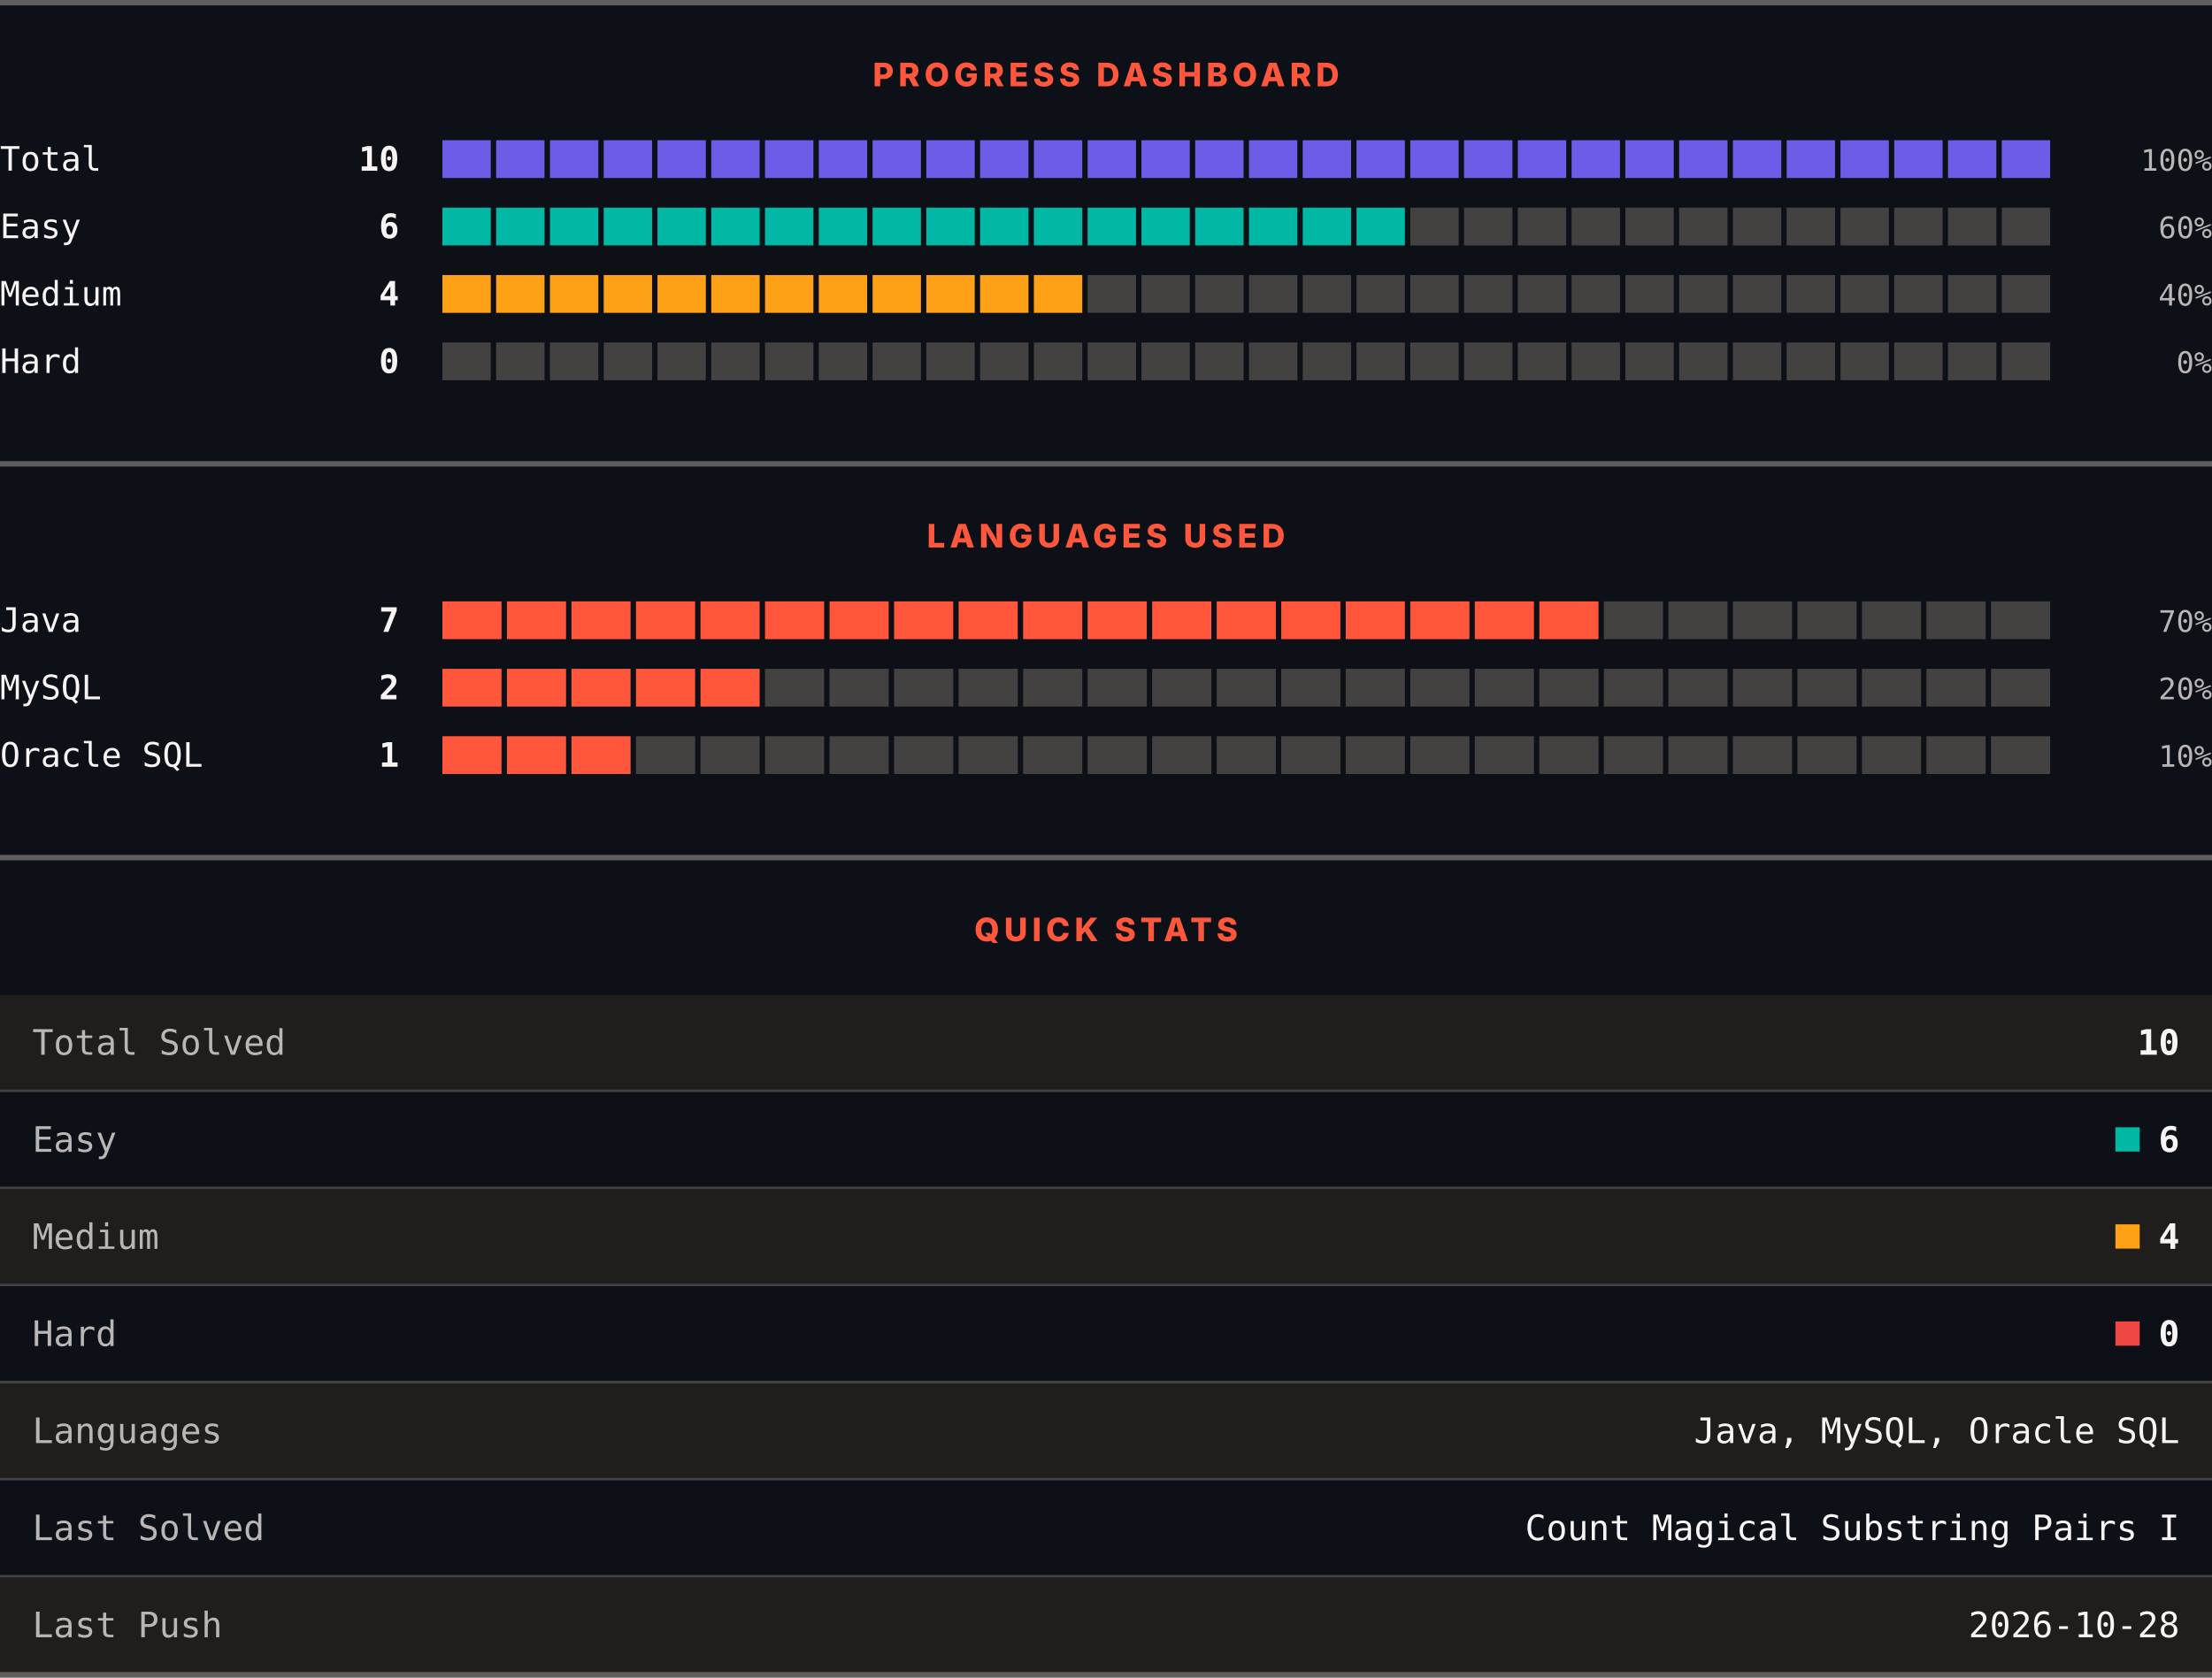
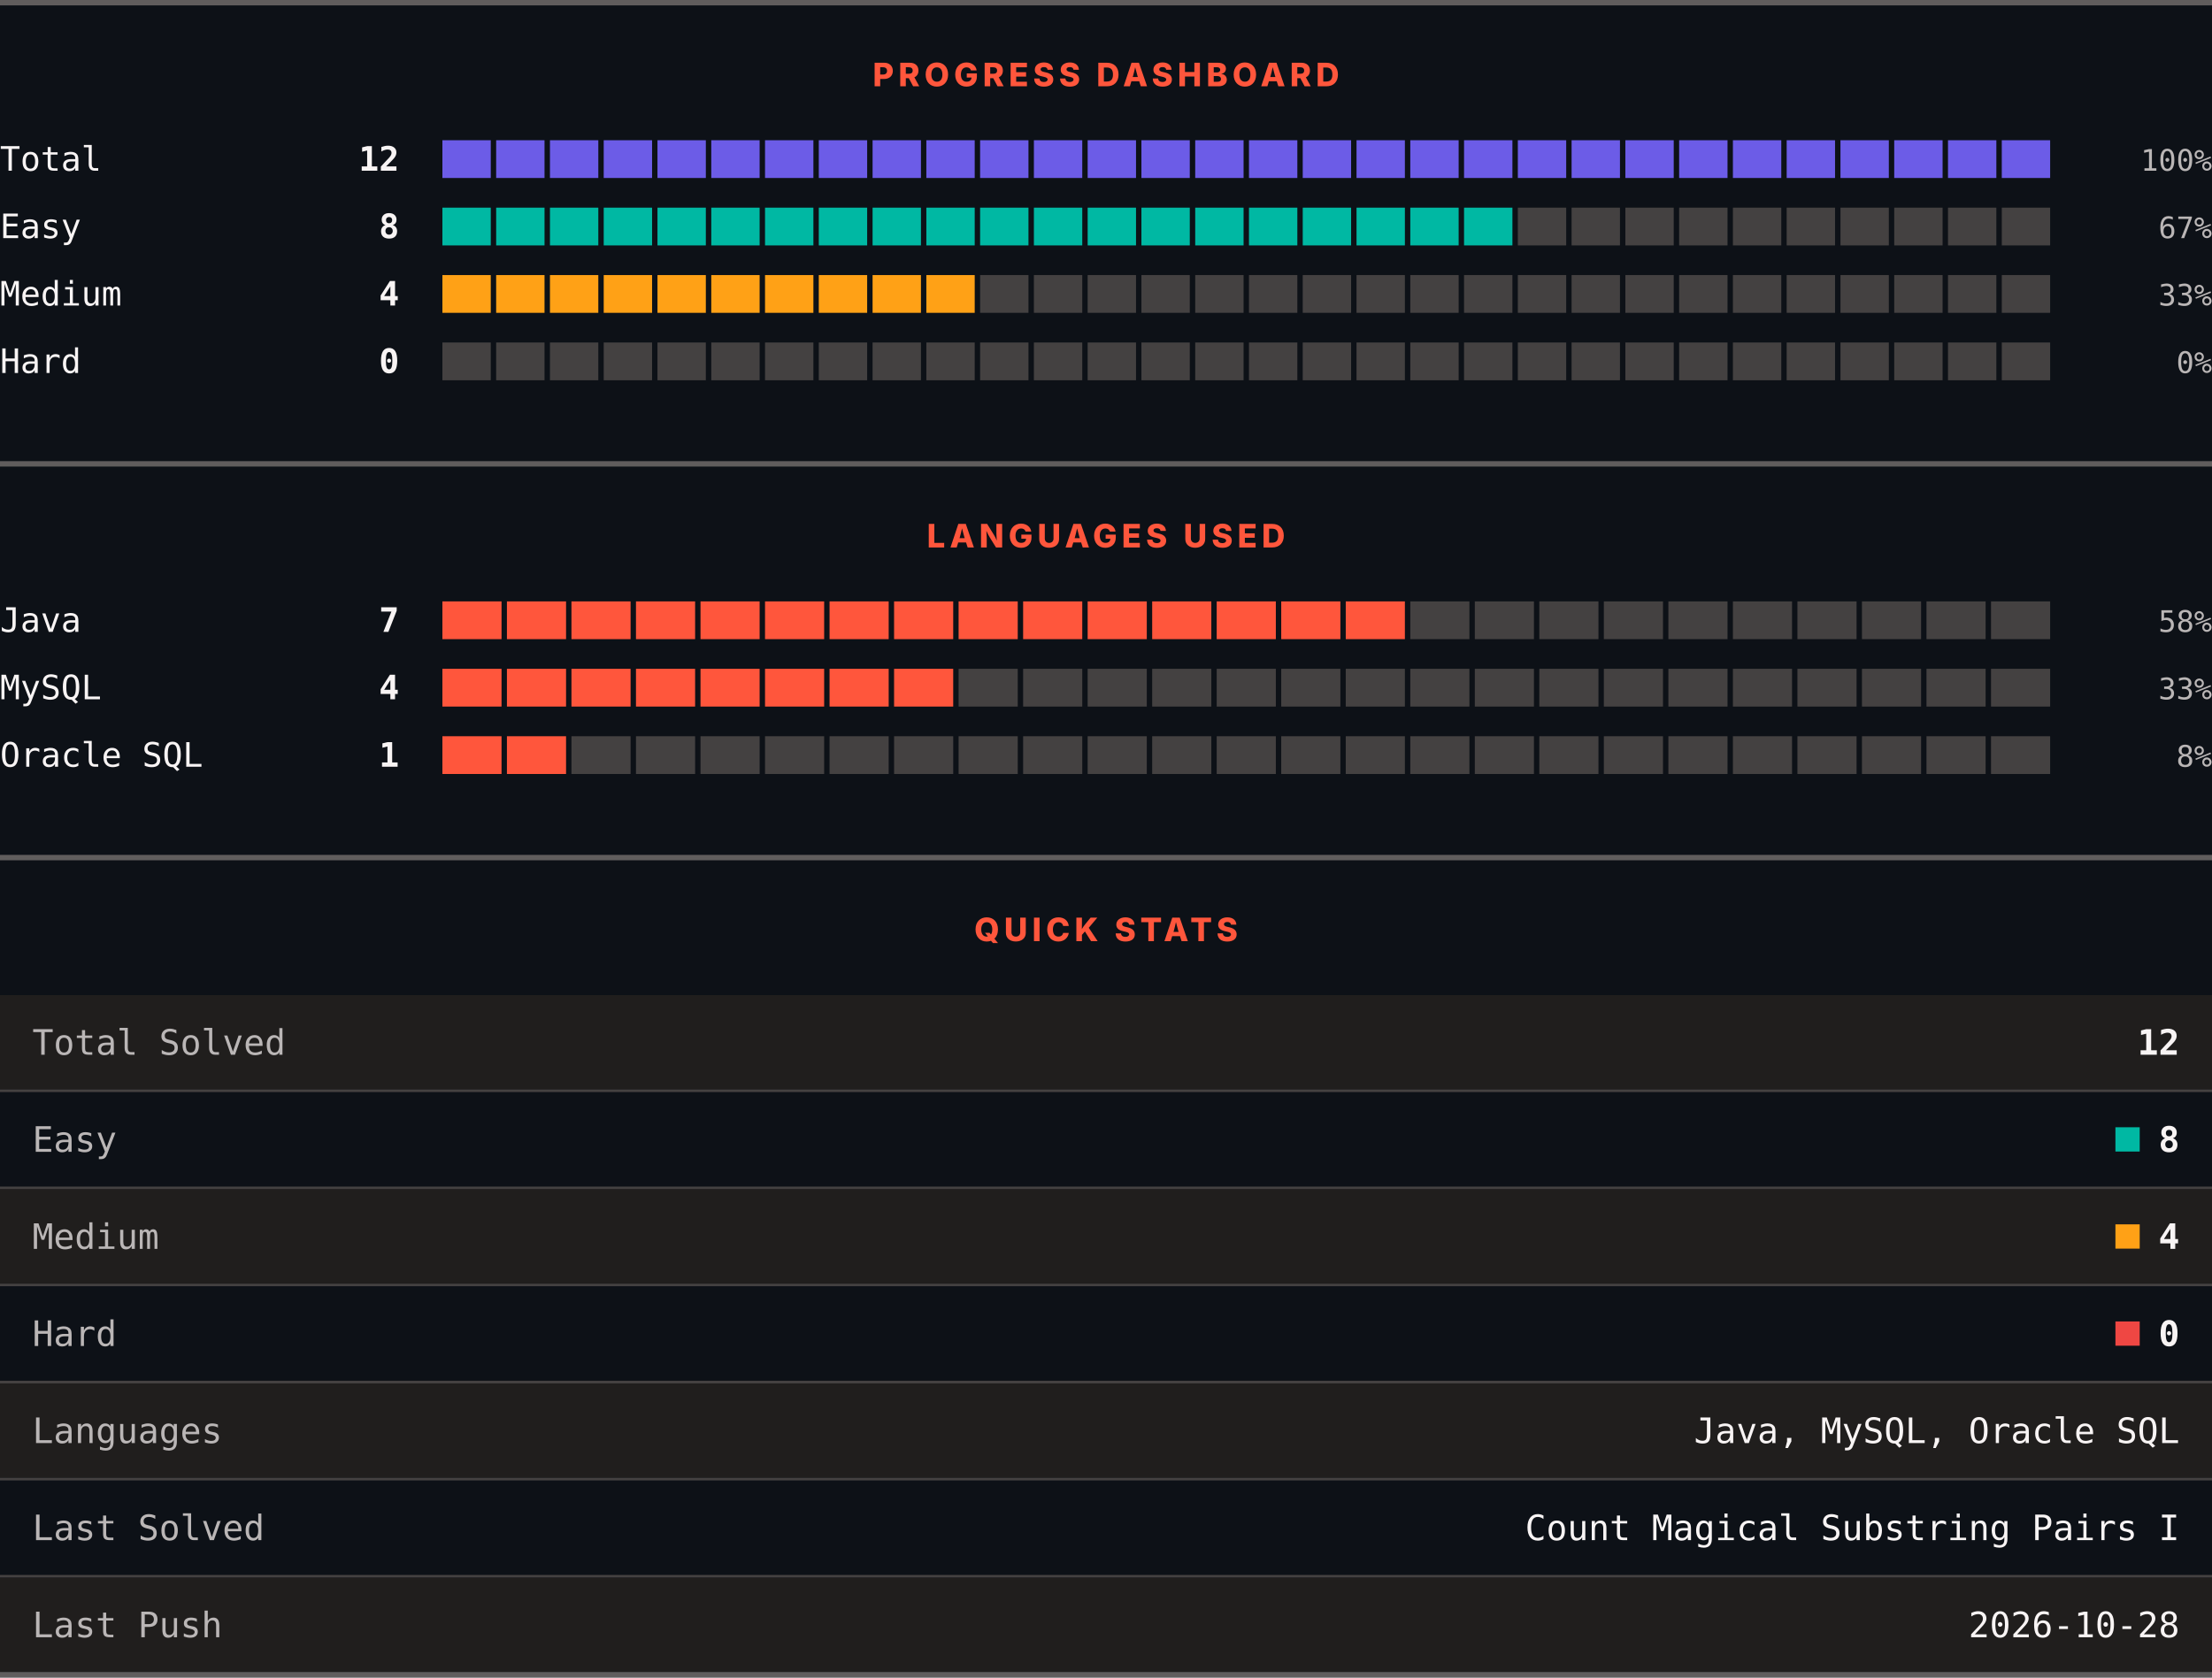
<svg xmlns="http://www.w3.org/2000/svg" width="820" height="622" viewBox="0 0 820 622" role="img" aria-label="LeetCode progress, languages and quick stats">
  <rect width="820" height="622" fill="#0d1117" />
  <rect x="0" y="0" width="820" height="2" fill="#605d5d" />
  <text x="410" y="32" text-anchor="middle" font-family="Archivo, system-ui, -apple-system, Segoe UI, sans-serif" font-size="12" font-weight="800" letter-spacing="1.68" fill="#ff563c">PROGRESS DASHBOARD</text>
  <text x="0" y="63.3" font-family="ui-monospace, SFMono-Regular, Menlo, Consolas, monospace" font-size="12.5" fill="#f8f4f4">Total</text>
-   <text x="148" y="63.3" text-anchor="end" font-family="ui-monospace, SFMono-Regular, Menlo, Consolas, monospace" font-size="12.5" font-weight="700" fill="#f8f4f4">10</text>
+   <text x="148" y="63.3" text-anchor="end" font-family="ui-monospace, SFMono-Regular, Menlo, Consolas, monospace" font-size="12.5" font-weight="700" fill="#f8f4f4">12</text>
  <rect x="164.00" y="52" width="17.93" height="14" fill="#6c5ce7" />
  <rect x="183.93" y="52" width="17.93" height="14" fill="#6c5ce7" />
  <rect x="203.87" y="52" width="17.93" height="14" fill="#6c5ce7" />
  <rect x="223.80" y="52" width="17.93" height="14" fill="#6c5ce7" />
  <rect x="243.73" y="52" width="17.93" height="14" fill="#6c5ce7" />
  <rect x="263.67" y="52" width="17.93" height="14" fill="#6c5ce7" />
  <rect x="283.60" y="52" width="17.93" height="14" fill="#6c5ce7" />
  <rect x="303.53" y="52" width="17.93" height="14" fill="#6c5ce7" />
  <rect x="323.47" y="52" width="17.93" height="14" fill="#6c5ce7" />
  <rect x="343.40" y="52" width="17.93" height="14" fill="#6c5ce7" />
  <rect x="363.33" y="52" width="17.93" height="14" fill="#6c5ce7" />
  <rect x="383.27" y="52" width="17.93" height="14" fill="#6c5ce7" />
  <rect x="403.20" y="52" width="17.93" height="14" fill="#6c5ce7" />
  <rect x="423.13" y="52" width="17.93" height="14" fill="#6c5ce7" />
  <rect x="443.07" y="52" width="17.93" height="14" fill="#6c5ce7" />
  <rect x="463.00" y="52" width="17.93" height="14" fill="#6c5ce7" />
  <rect x="482.93" y="52" width="17.93" height="14" fill="#6c5ce7" />
  <rect x="502.87" y="52" width="17.93" height="14" fill="#6c5ce7" />
  <rect x="522.80" y="52" width="17.93" height="14" fill="#6c5ce7" />
  <rect x="542.73" y="52" width="17.93" height="14" fill="#6c5ce7" />
  <rect x="562.67" y="52" width="17.93" height="14" fill="#6c5ce7" />
  <rect x="582.60" y="52" width="17.93" height="14" fill="#6c5ce7" />
  <rect x="602.53" y="52" width="17.93" height="14" fill="#6c5ce7" />
  <rect x="622.47" y="52" width="17.93" height="14" fill="#6c5ce7" />
  <rect x="642.40" y="52" width="17.93" height="14" fill="#6c5ce7" />
  <rect x="662.33" y="52" width="17.93" height="14" fill="#6c5ce7" />
  <rect x="682.27" y="52" width="17.93" height="14" fill="#6c5ce7" />
  <rect x="702.20" y="52" width="17.93" height="14" fill="#6c5ce7" />
  <rect x="722.13" y="52" width="17.93" height="14" fill="#6c5ce7" />
  <rect x="742.07" y="52" width="17.93" height="14" fill="#6c5ce7" />
  <text x="820" y="63.3" text-anchor="end" font-family="ui-monospace, SFMono-Regular, Menlo, Consolas, monospace" font-size="11" fill="#bab6b6">100%</text>
  <text x="0" y="88.3" font-family="ui-monospace, SFMono-Regular, Menlo, Consolas, monospace" font-size="12.5" fill="#f8f4f4">Easy</text>
-   <text x="148" y="88.3" text-anchor="end" font-family="ui-monospace, SFMono-Regular, Menlo, Consolas, monospace" font-size="12.5" font-weight="700" fill="#f8f4f4">6</text>
+   <text x="148" y="88.3" text-anchor="end" font-family="ui-monospace, SFMono-Regular, Menlo, Consolas, monospace" font-size="12.5" font-weight="700" fill="#f8f4f4">8</text>
  <rect x="164.00" y="77" width="17.93" height="14" fill="#00b8a3" />
  <rect x="183.93" y="77" width="17.93" height="14" fill="#00b8a3" />
  <rect x="203.87" y="77" width="17.93" height="14" fill="#00b8a3" />
  <rect x="223.80" y="77" width="17.93" height="14" fill="#00b8a3" />
  <rect x="243.73" y="77" width="17.93" height="14" fill="#00b8a3" />
  <rect x="263.67" y="77" width="17.93" height="14" fill="#00b8a3" />
  <rect x="283.60" y="77" width="17.93" height="14" fill="#00b8a3" />
  <rect x="303.53" y="77" width="17.93" height="14" fill="#00b8a3" />
  <rect x="323.47" y="77" width="17.93" height="14" fill="#00b8a3" />
  <rect x="343.40" y="77" width="17.93" height="14" fill="#00b8a3" />
  <rect x="363.33" y="77" width="17.93" height="14" fill="#00b8a3" />
  <rect x="383.27" y="77" width="17.93" height="14" fill="#00b8a3" />
  <rect x="403.20" y="77" width="17.93" height="14" fill="#00b8a3" />
  <rect x="423.13" y="77" width="17.93" height="14" fill="#00b8a3" />
  <rect x="443.07" y="77" width="17.93" height="14" fill="#00b8a3" />
  <rect x="463.00" y="77" width="17.93" height="14" fill="#00b8a3" />
  <rect x="482.93" y="77" width="17.93" height="14" fill="#00b8a3" />
  <rect x="502.87" y="77" width="17.93" height="14" fill="#00b8a3" />
-   <rect x="522.80" y="77" width="17.93" height="14" fill="#444141" />
-   <rect x="542.73" y="77" width="17.93" height="14" fill="#444141" />
+   <rect x="522.80" y="77" width="17.93" height="14" fill="#00b8a3" />
+   <rect x="542.73" y="77" width="17.93" height="14" fill="#00b8a3" />
  <rect x="562.67" y="77" width="17.93" height="14" fill="#444141" />
  <rect x="582.60" y="77" width="17.93" height="14" fill="#444141" />
  <rect x="602.53" y="77" width="17.93" height="14" fill="#444141" />
  <rect x="622.47" y="77" width="17.93" height="14" fill="#444141" />
  <rect x="642.40" y="77" width="17.93" height="14" fill="#444141" />
  <rect x="662.33" y="77" width="17.93" height="14" fill="#444141" />
  <rect x="682.27" y="77" width="17.93" height="14" fill="#444141" />
  <rect x="702.20" y="77" width="17.93" height="14" fill="#444141" />
  <rect x="722.13" y="77" width="17.93" height="14" fill="#444141" />
  <rect x="742.07" y="77" width="17.93" height="14" fill="#444141" />
-   <text x="820" y="88.3" text-anchor="end" font-family="ui-monospace, SFMono-Regular, Menlo, Consolas, monospace" font-size="11" fill="#bab6b6">60%</text>
+   <text x="820" y="88.3" text-anchor="end" font-family="ui-monospace, SFMono-Regular, Menlo, Consolas, monospace" font-size="11" fill="#bab6b6">67%</text>
  <text x="0" y="113.3" font-family="ui-monospace, SFMono-Regular, Menlo, Consolas, monospace" font-size="12.5" fill="#f8f4f4">Medium</text>
  <text x="148" y="113.3" text-anchor="end" font-family="ui-monospace, SFMono-Regular, Menlo, Consolas, monospace" font-size="12.5" font-weight="700" fill="#f8f4f4">4</text>
  <rect x="164.00" y="102" width="17.93" height="14" fill="#ffa116" />
  <rect x="183.93" y="102" width="17.93" height="14" fill="#ffa116" />
  <rect x="203.87" y="102" width="17.93" height="14" fill="#ffa116" />
  <rect x="223.80" y="102" width="17.93" height="14" fill="#ffa116" />
  <rect x="243.73" y="102" width="17.93" height="14" fill="#ffa116" />
  <rect x="263.67" y="102" width="17.93" height="14" fill="#ffa116" />
  <rect x="283.60" y="102" width="17.93" height="14" fill="#ffa116" />
  <rect x="303.53" y="102" width="17.93" height="14" fill="#ffa116" />
  <rect x="323.47" y="102" width="17.93" height="14" fill="#ffa116" />
  <rect x="343.40" y="102" width="17.93" height="14" fill="#ffa116" />
-   <rect x="363.33" y="102" width="17.93" height="14" fill="#ffa116" />
-   <rect x="383.27" y="102" width="17.93" height="14" fill="#ffa116" />
+   <rect x="363.33" y="102" width="17.93" height="14" fill="#444141" />
+   <rect x="383.27" y="102" width="17.93" height="14" fill="#444141" />
  <rect x="403.20" y="102" width="17.93" height="14" fill="#444141" />
  <rect x="423.13" y="102" width="17.93" height="14" fill="#444141" />
  <rect x="443.07" y="102" width="17.93" height="14" fill="#444141" />
  <rect x="463.00" y="102" width="17.93" height="14" fill="#444141" />
  <rect x="482.93" y="102" width="17.93" height="14" fill="#444141" />
  <rect x="502.87" y="102" width="17.93" height="14" fill="#444141" />
  <rect x="522.80" y="102" width="17.93" height="14" fill="#444141" />
  <rect x="542.73" y="102" width="17.93" height="14" fill="#444141" />
  <rect x="562.67" y="102" width="17.93" height="14" fill="#444141" />
  <rect x="582.60" y="102" width="17.93" height="14" fill="#444141" />
  <rect x="602.53" y="102" width="17.93" height="14" fill="#444141" />
  <rect x="622.47" y="102" width="17.93" height="14" fill="#444141" />
  <rect x="642.40" y="102" width="17.93" height="14" fill="#444141" />
  <rect x="662.33" y="102" width="17.93" height="14" fill="#444141" />
  <rect x="682.27" y="102" width="17.93" height="14" fill="#444141" />
  <rect x="702.20" y="102" width="17.93" height="14" fill="#444141" />
  <rect x="722.13" y="102" width="17.93" height="14" fill="#444141" />
  <rect x="742.07" y="102" width="17.93" height="14" fill="#444141" />
-   <text x="820" y="113.3" text-anchor="end" font-family="ui-monospace, SFMono-Regular, Menlo, Consolas, monospace" font-size="11" fill="#bab6b6">40%</text>
+   <text x="820" y="113.3" text-anchor="end" font-family="ui-monospace, SFMono-Regular, Menlo, Consolas, monospace" font-size="11" fill="#bab6b6">33%</text>
  <text x="0" y="138.3" font-family="ui-monospace, SFMono-Regular, Menlo, Consolas, monospace" font-size="12.5" fill="#f8f4f4">Hard</text>
  <text x="148" y="138.3" text-anchor="end" font-family="ui-monospace, SFMono-Regular, Menlo, Consolas, monospace" font-size="12.5" font-weight="700" fill="#f8f4f4">0</text>
  <rect x="164.00" y="127" width="17.93" height="14" fill="#444141" />
  <rect x="183.93" y="127" width="17.93" height="14" fill="#444141" />
  <rect x="203.87" y="127" width="17.93" height="14" fill="#444141" />
  <rect x="223.80" y="127" width="17.93" height="14" fill="#444141" />
  <rect x="243.73" y="127" width="17.93" height="14" fill="#444141" />
  <rect x="263.67" y="127" width="17.93" height="14" fill="#444141" />
  <rect x="283.60" y="127" width="17.93" height="14" fill="#444141" />
  <rect x="303.53" y="127" width="17.93" height="14" fill="#444141" />
  <rect x="323.47" y="127" width="17.93" height="14" fill="#444141" />
  <rect x="343.40" y="127" width="17.93" height="14" fill="#444141" />
  <rect x="363.33" y="127" width="17.93" height="14" fill="#444141" />
  <rect x="383.27" y="127" width="17.93" height="14" fill="#444141" />
  <rect x="403.20" y="127" width="17.93" height="14" fill="#444141" />
  <rect x="423.13" y="127" width="17.93" height="14" fill="#444141" />
  <rect x="443.07" y="127" width="17.93" height="14" fill="#444141" />
  <rect x="463.00" y="127" width="17.93" height="14" fill="#444141" />
  <rect x="482.93" y="127" width="17.93" height="14" fill="#444141" />
  <rect x="502.87" y="127" width="17.93" height="14" fill="#444141" />
  <rect x="522.80" y="127" width="17.93" height="14" fill="#444141" />
  <rect x="542.73" y="127" width="17.93" height="14" fill="#444141" />
  <rect x="562.67" y="127" width="17.93" height="14" fill="#444141" />
  <rect x="582.60" y="127" width="17.93" height="14" fill="#444141" />
  <rect x="602.53" y="127" width="17.93" height="14" fill="#444141" />
  <rect x="622.47" y="127" width="17.93" height="14" fill="#444141" />
  <rect x="642.40" y="127" width="17.93" height="14" fill="#444141" />
  <rect x="662.33" y="127" width="17.93" height="14" fill="#444141" />
  <rect x="682.27" y="127" width="17.93" height="14" fill="#444141" />
  <rect x="702.20" y="127" width="17.93" height="14" fill="#444141" />
  <rect x="722.13" y="127" width="17.93" height="14" fill="#444141" />
  <rect x="742.07" y="127" width="17.93" height="14" fill="#444141" />
  <text x="820" y="138.3" text-anchor="end" font-family="ui-monospace, SFMono-Regular, Menlo, Consolas, monospace" font-size="11" fill="#bab6b6">0%</text>
  <rect x="0" y="171" width="820" height="2" fill="#605d5d" />
  <text x="410" y="203" text-anchor="middle" font-family="Archivo, system-ui, -apple-system, Segoe UI, sans-serif" font-size="12" font-weight="800" letter-spacing="1.68" fill="#ff563c">LANGUAGES USED</text>
  <text x="0" y="234.3" font-family="ui-monospace, SFMono-Regular, Menlo, Consolas, monospace" font-size="12.5" fill="#f8f4f4">Java</text>
  <text x="148" y="234.3" text-anchor="end" font-family="ui-monospace, SFMono-Regular, Menlo, Consolas, monospace" font-size="12.5" font-weight="700" fill="#f8f4f4">7</text>
  <rect x="164.00" y="223" width="21.92" height="14" fill="#ff563c" />
  <rect x="187.92" y="223" width="21.92" height="14" fill="#ff563c" />
  <rect x="211.84" y="223" width="21.92" height="14" fill="#ff563c" />
  <rect x="235.76" y="223" width="21.92" height="14" fill="#ff563c" />
  <rect x="259.68" y="223" width="21.92" height="14" fill="#ff563c" />
  <rect x="283.60" y="223" width="21.92" height="14" fill="#ff563c" />
  <rect x="307.52" y="223" width="21.92" height="14" fill="#ff563c" />
  <rect x="331.44" y="223" width="21.92" height="14" fill="#ff563c" />
  <rect x="355.36" y="223" width="21.92" height="14" fill="#ff563c" />
  <rect x="379.28" y="223" width="21.92" height="14" fill="#ff563c" />
  <rect x="403.20" y="223" width="21.92" height="14" fill="#ff563c" />
  <rect x="427.12" y="223" width="21.92" height="14" fill="#ff563c" />
  <rect x="451.04" y="223" width="21.92" height="14" fill="#ff563c" />
  <rect x="474.96" y="223" width="21.92" height="14" fill="#ff563c" />
  <rect x="498.88" y="223" width="21.92" height="14" fill="#ff563c" />
-   <rect x="522.80" y="223" width="21.92" height="14" fill="#ff563c" />
-   <rect x="546.72" y="223" width="21.92" height="14" fill="#ff563c" />
-   <rect x="570.64" y="223" width="21.92" height="14" fill="#ff563c" />
+   <rect x="522.80" y="223" width="21.92" height="14" fill="#444141" />
+   <rect x="546.72" y="223" width="21.92" height="14" fill="#444141" />
+   <rect x="570.64" y="223" width="21.92" height="14" fill="#444141" />
  <rect x="594.56" y="223" width="21.92" height="14" fill="#444141" />
  <rect x="618.48" y="223" width="21.92" height="14" fill="#444141" />
  <rect x="642.40" y="223" width="21.92" height="14" fill="#444141" />
  <rect x="666.32" y="223" width="21.92" height="14" fill="#444141" />
  <rect x="690.24" y="223" width="21.92" height="14" fill="#444141" />
  <rect x="714.16" y="223" width="21.92" height="14" fill="#444141" />
  <rect x="738.08" y="223" width="21.92" height="14" fill="#444141" />
-   <text x="820" y="234.3" text-anchor="end" font-family="ui-monospace, SFMono-Regular, Menlo, Consolas, monospace" font-size="11" fill="#bab6b6">70%</text>
+   <text x="820" y="234.3" text-anchor="end" font-family="ui-monospace, SFMono-Regular, Menlo, Consolas, monospace" font-size="11" fill="#bab6b6">58%</text>
  <text x="0" y="259.3" font-family="ui-monospace, SFMono-Regular, Menlo, Consolas, monospace" font-size="12.5" fill="#f8f4f4">MySQL</text>
-   <text x="148" y="259.3" text-anchor="end" font-family="ui-monospace, SFMono-Regular, Menlo, Consolas, monospace" font-size="12.5" font-weight="700" fill="#f8f4f4">2</text>
+   <text x="148" y="259.3" text-anchor="end" font-family="ui-monospace, SFMono-Regular, Menlo, Consolas, monospace" font-size="12.5" font-weight="700" fill="#f8f4f4">4</text>
  <rect x="164.00" y="248" width="21.92" height="14" fill="#ff563c" />
  <rect x="187.92" y="248" width="21.92" height="14" fill="#ff563c" />
  <rect x="211.84" y="248" width="21.92" height="14" fill="#ff563c" />
  <rect x="235.76" y="248" width="21.92" height="14" fill="#ff563c" />
  <rect x="259.68" y="248" width="21.92" height="14" fill="#ff563c" />
-   <rect x="283.60" y="248" width="21.92" height="14" fill="#444141" />
-   <rect x="307.52" y="248" width="21.92" height="14" fill="#444141" />
-   <rect x="331.44" y="248" width="21.92" height="14" fill="#444141" />
+   <rect x="283.60" y="248" width="21.92" height="14" fill="#ff563c" />
+   <rect x="307.52" y="248" width="21.92" height="14" fill="#ff563c" />
+   <rect x="331.44" y="248" width="21.92" height="14" fill="#ff563c" />
  <rect x="355.36" y="248" width="21.92" height="14" fill="#444141" />
  <rect x="379.28" y="248" width="21.92" height="14" fill="#444141" />
  <rect x="403.20" y="248" width="21.92" height="14" fill="#444141" />
  <rect x="427.12" y="248" width="21.92" height="14" fill="#444141" />
  <rect x="451.04" y="248" width="21.92" height="14" fill="#444141" />
  <rect x="474.96" y="248" width="21.92" height="14" fill="#444141" />
  <rect x="498.88" y="248" width="21.92" height="14" fill="#444141" />
  <rect x="522.80" y="248" width="21.92" height="14" fill="#444141" />
  <rect x="546.72" y="248" width="21.92" height="14" fill="#444141" />
  <rect x="570.64" y="248" width="21.92" height="14" fill="#444141" />
  <rect x="594.56" y="248" width="21.92" height="14" fill="#444141" />
  <rect x="618.48" y="248" width="21.92" height="14" fill="#444141" />
  <rect x="642.40" y="248" width="21.92" height="14" fill="#444141" />
  <rect x="666.32" y="248" width="21.92" height="14" fill="#444141" />
  <rect x="690.24" y="248" width="21.92" height="14" fill="#444141" />
  <rect x="714.16" y="248" width="21.92" height="14" fill="#444141" />
  <rect x="738.08" y="248" width="21.92" height="14" fill="#444141" />
-   <text x="820" y="259.3" text-anchor="end" font-family="ui-monospace, SFMono-Regular, Menlo, Consolas, monospace" font-size="11" fill="#bab6b6">20%</text>
+   <text x="820" y="259.3" text-anchor="end" font-family="ui-monospace, SFMono-Regular, Menlo, Consolas, monospace" font-size="11" fill="#bab6b6">33%</text>
  <text x="0" y="284.3" font-family="ui-monospace, SFMono-Regular, Menlo, Consolas, monospace" font-size="12.5" fill="#f8f4f4">Oracle SQL</text>
  <text x="148" y="284.3" text-anchor="end" font-family="ui-monospace, SFMono-Regular, Menlo, Consolas, monospace" font-size="12.5" font-weight="700" fill="#f8f4f4">1</text>
  <rect x="164.00" y="273" width="21.92" height="14" fill="#ff563c" />
  <rect x="187.92" y="273" width="21.92" height="14" fill="#ff563c" />
-   <rect x="211.84" y="273" width="21.92" height="14" fill="#ff563c" />
+   <rect x="211.84" y="273" width="21.92" height="14" fill="#444141" />
  <rect x="235.76" y="273" width="21.92" height="14" fill="#444141" />
  <rect x="259.68" y="273" width="21.92" height="14" fill="#444141" />
  <rect x="283.60" y="273" width="21.92" height="14" fill="#444141" />
  <rect x="307.52" y="273" width="21.92" height="14" fill="#444141" />
  <rect x="331.44" y="273" width="21.92" height="14" fill="#444141" />
  <rect x="355.36" y="273" width="21.92" height="14" fill="#444141" />
  <rect x="379.28" y="273" width="21.92" height="14" fill="#444141" />
  <rect x="403.20" y="273" width="21.92" height="14" fill="#444141" />
  <rect x="427.12" y="273" width="21.92" height="14" fill="#444141" />
  <rect x="451.04" y="273" width="21.92" height="14" fill="#444141" />
  <rect x="474.96" y="273" width="21.92" height="14" fill="#444141" />
  <rect x="498.88" y="273" width="21.92" height="14" fill="#444141" />
  <rect x="522.80" y="273" width="21.92" height="14" fill="#444141" />
  <rect x="546.72" y="273" width="21.92" height="14" fill="#444141" />
  <rect x="570.64" y="273" width="21.92" height="14" fill="#444141" />
  <rect x="594.56" y="273" width="21.92" height="14" fill="#444141" />
  <rect x="618.48" y="273" width="21.92" height="14" fill="#444141" />
  <rect x="642.40" y="273" width="21.92" height="14" fill="#444141" />
  <rect x="666.32" y="273" width="21.92" height="14" fill="#444141" />
  <rect x="690.24" y="273" width="21.92" height="14" fill="#444141" />
  <rect x="714.16" y="273" width="21.92" height="14" fill="#444141" />
  <rect x="738.08" y="273" width="21.92" height="14" fill="#444141" />
-   <text x="820" y="284.3" text-anchor="end" font-family="ui-monospace, SFMono-Regular, Menlo, Consolas, monospace" font-size="11" fill="#bab6b6">10%</text>
+   <text x="820" y="284.3" text-anchor="end" font-family="ui-monospace, SFMono-Regular, Menlo, Consolas, monospace" font-size="11" fill="#bab6b6">8%</text>
  <rect x="0" y="317" width="820" height="2" fill="#605d5d" />
  <text x="410" y="349" text-anchor="middle" font-family="Archivo, system-ui, -apple-system, Segoe UI, sans-serif" font-size="12" font-weight="800" letter-spacing="1.68" fill="#ff563c">QUICK STATS</text>
  <rect x="0" y="369" width="820" height="35" fill="#201e1d" />
  <text x="12" y="391.1" font-family="ui-monospace, SFMono-Regular, Menlo, Consolas, monospace" font-size="13" fill="#bab6b6">Total Solved</text>
-   <text x="808" y="391.1" text-anchor="end" font-family="ui-monospace, SFMono-Regular, Menlo, Consolas, monospace" font-size="13" font-weight="700" fill="#f8f4f4">10</text>
+   <text x="808" y="391.1" text-anchor="end" font-family="ui-monospace, SFMono-Regular, Menlo, Consolas, monospace" font-size="13" font-weight="700" fill="#f8f4f4">12</text>
  <rect x="0" y="404" width="820" height="1" fill="#444141" />
  <rect x="0" y="405" width="820" height="35" fill="#0d1117" />
  <text x="12" y="427.1" font-family="ui-monospace, SFMono-Regular, Menlo, Consolas, monospace" font-size="13" fill="#bab6b6">Easy</text>
  <rect x="784.2" y="418" width="9" height="9" fill="#00b8a3" />
-   <text x="808" y="427.1" text-anchor="end" font-family="ui-monospace, SFMono-Regular, Menlo, Consolas, monospace" font-size="13" font-weight="700" fill="#f8f4f4">6</text>
+   <text x="808" y="427.1" text-anchor="end" font-family="ui-monospace, SFMono-Regular, Menlo, Consolas, monospace" font-size="13" font-weight="700" fill="#f8f4f4">8</text>
  <rect x="0" y="440" width="820" height="1" fill="#444141" />
  <rect x="0" y="441" width="820" height="35" fill="#201e1d" />
  <text x="12" y="463.1" font-family="ui-monospace, SFMono-Regular, Menlo, Consolas, monospace" font-size="13" fill="#bab6b6">Medium</text>
  <rect x="784.2" y="454" width="9" height="9" fill="#ffa116" />
  <text x="808" y="463.1" text-anchor="end" font-family="ui-monospace, SFMono-Regular, Menlo, Consolas, monospace" font-size="13" font-weight="700" fill="#f8f4f4">4</text>
  <rect x="0" y="476" width="820" height="1" fill="#444141" />
  <rect x="0" y="477" width="820" height="35" fill="#0d1117" />
  <text x="12" y="499.1" font-family="ui-monospace, SFMono-Regular, Menlo, Consolas, monospace" font-size="13" fill="#bab6b6">Hard</text>
  <rect x="784.2" y="490" width="9" height="9" fill="#ef4743" />
  <text x="808" y="499.1" text-anchor="end" font-family="ui-monospace, SFMono-Regular, Menlo, Consolas, monospace" font-size="13" font-weight="700" fill="#f8f4f4">0</text>
  <rect x="0" y="512" width="820" height="1" fill="#444141" />
  <rect x="0" y="513" width="820" height="35" fill="#201e1d" />
  <text x="12" y="535.1" font-family="ui-monospace, SFMono-Regular, Menlo, Consolas, monospace" font-size="13" fill="#bab6b6">Languages</text>
  <text x="808" y="535.1" text-anchor="end" font-family="ui-monospace, SFMono-Regular, Menlo, Consolas, monospace" font-size="13" fill="#f8f4f4">Java, MySQL, Oracle SQL</text>
  <rect x="0" y="548" width="820" height="1" fill="#444141" />
  <rect x="0" y="549" width="820" height="35" fill="#0d1117" />
  <text x="12" y="571.1" font-family="ui-monospace, SFMono-Regular, Menlo, Consolas, monospace" font-size="13" fill="#bab6b6">Last Solved</text>
  <text x="808" y="571.1" text-anchor="end" font-family="ui-monospace, SFMono-Regular, Menlo, Consolas, monospace" font-size="13" fill="#f8f4f4">Count Magical Substring Pairs I</text>
  <rect x="0" y="584" width="820" height="1" fill="#444141" />
  <rect x="0" y="585" width="820" height="35" fill="#201e1d" />
  <text x="12" y="607.1" font-family="ui-monospace, SFMono-Regular, Menlo, Consolas, monospace" font-size="13" fill="#bab6b6">Last Push</text>
  <text x="808" y="607.1" text-anchor="end" font-family="ui-monospace, SFMono-Regular, Menlo, Consolas, monospace" font-size="13" fill="#f8f4f4">2026-10-28</text>
  <rect x="0" y="620" width="820" height="2" fill="#605d5d" />
</svg>
